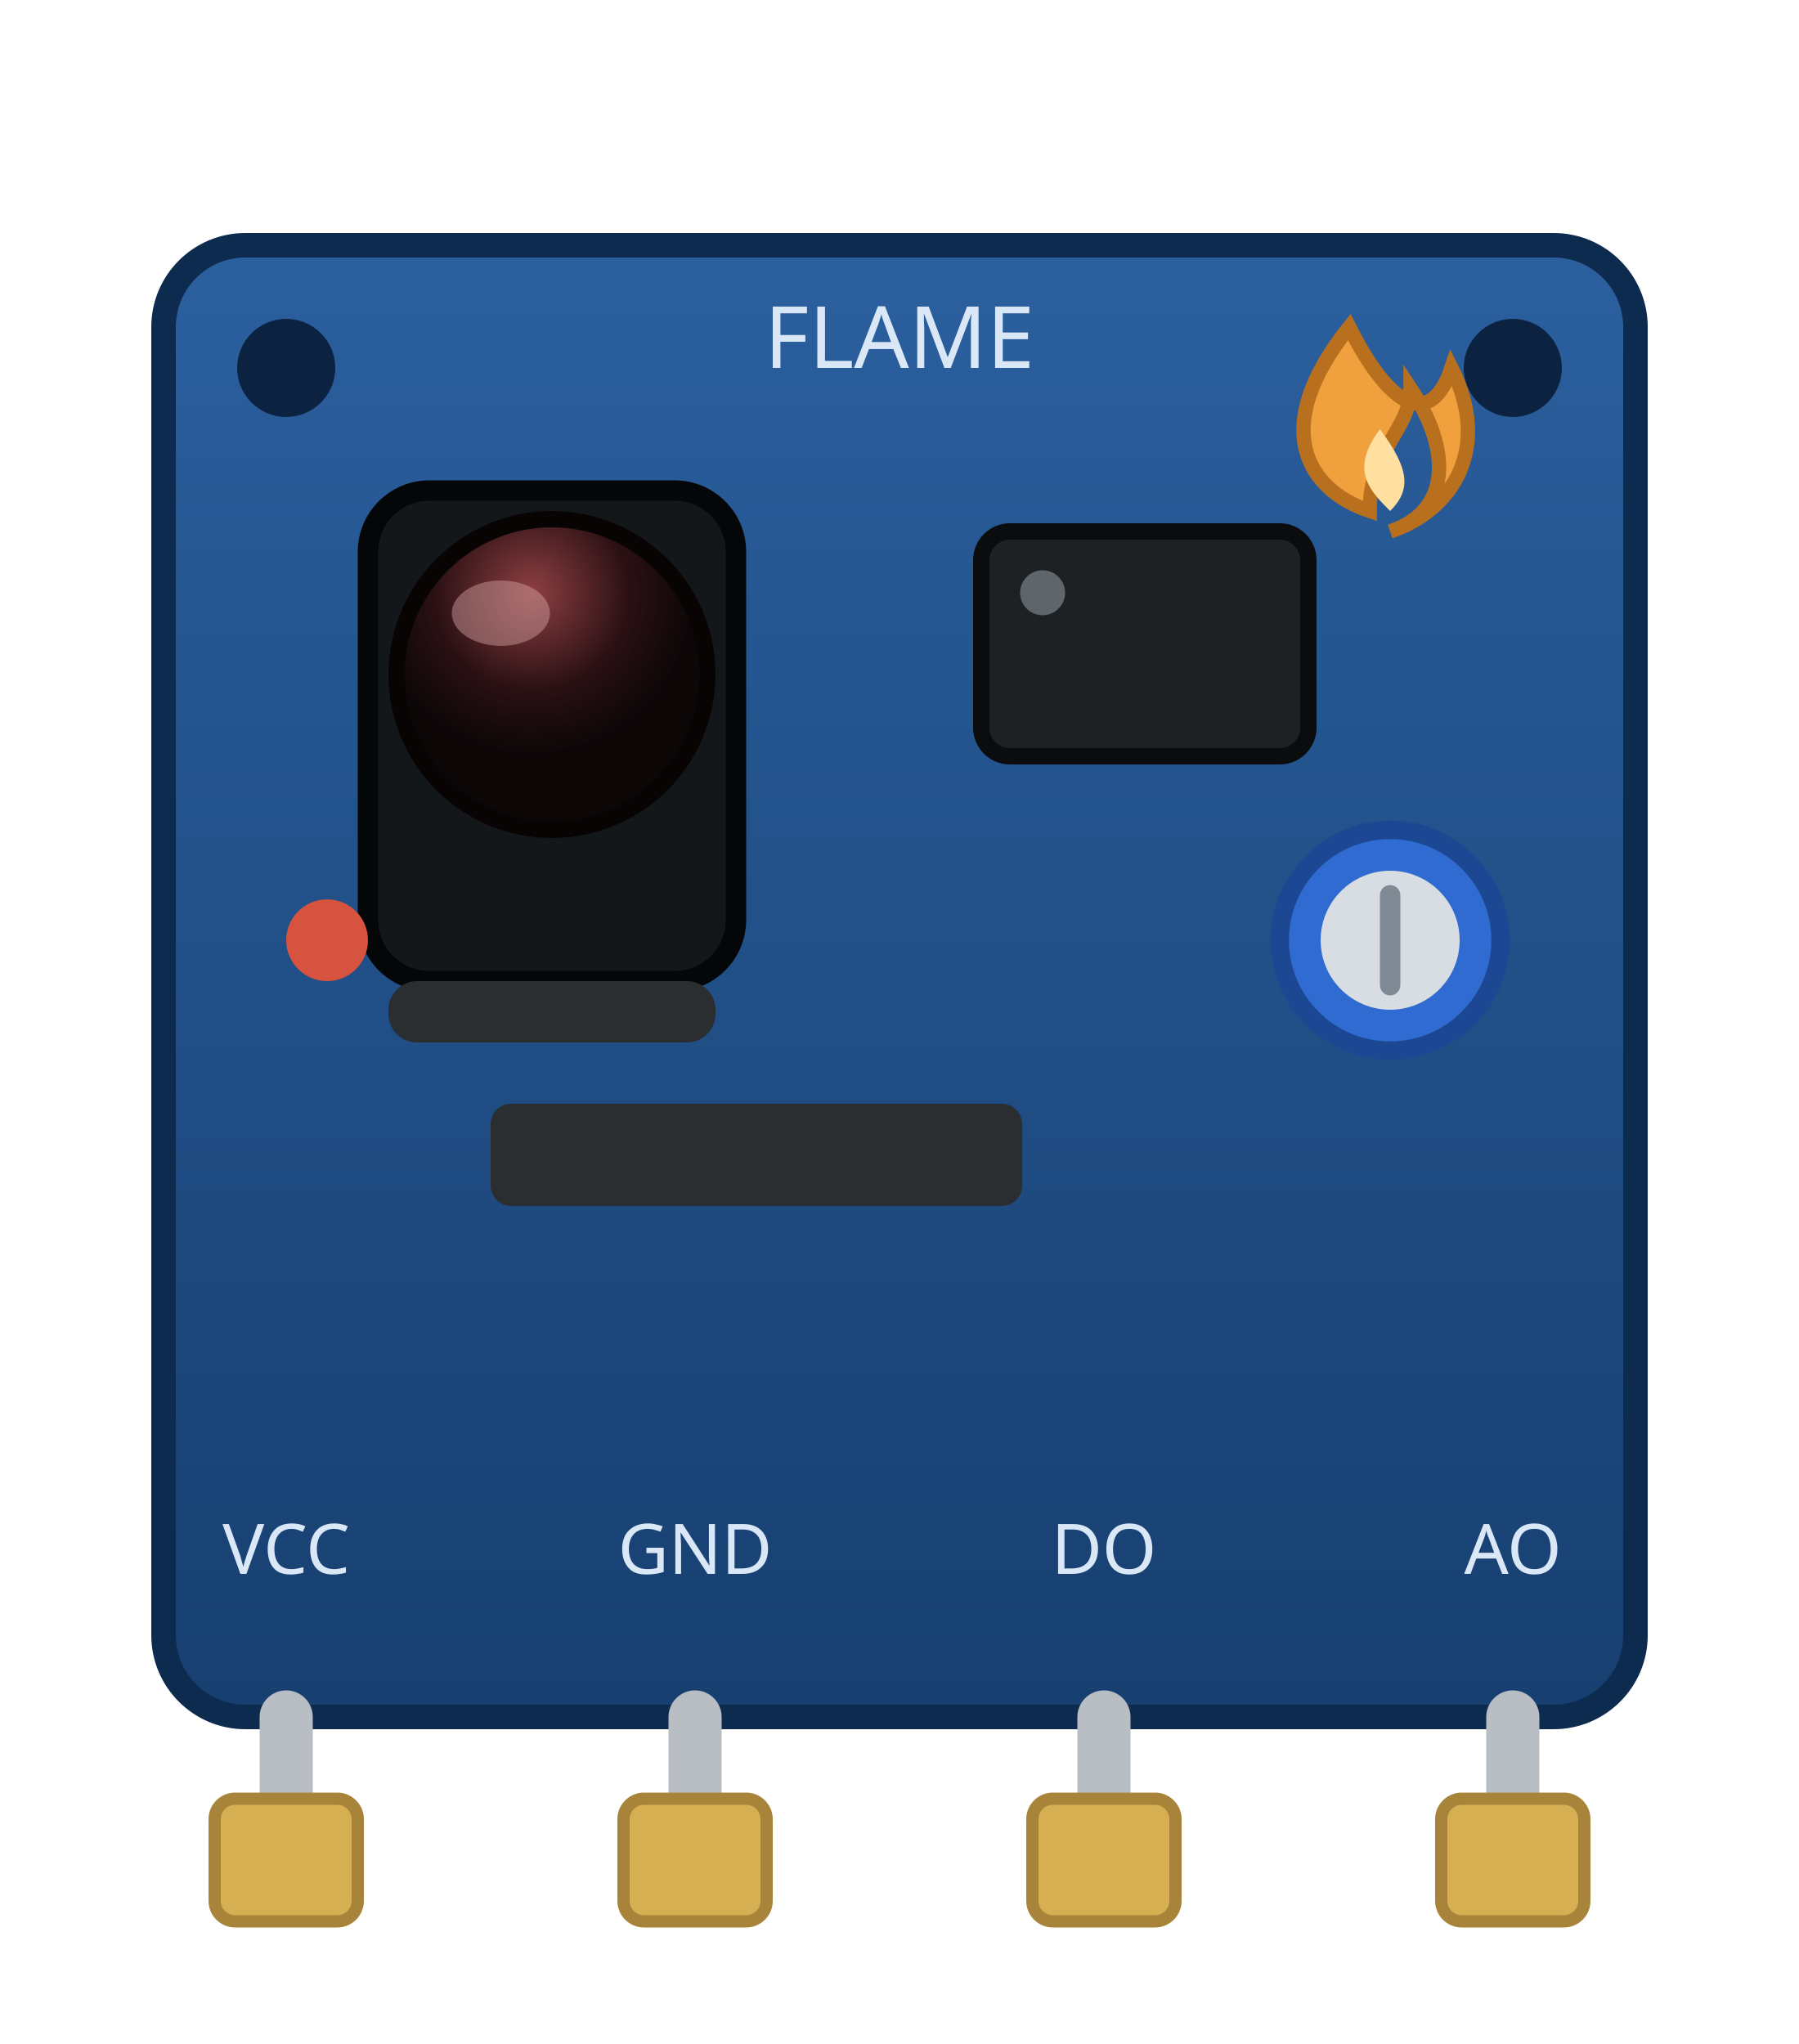
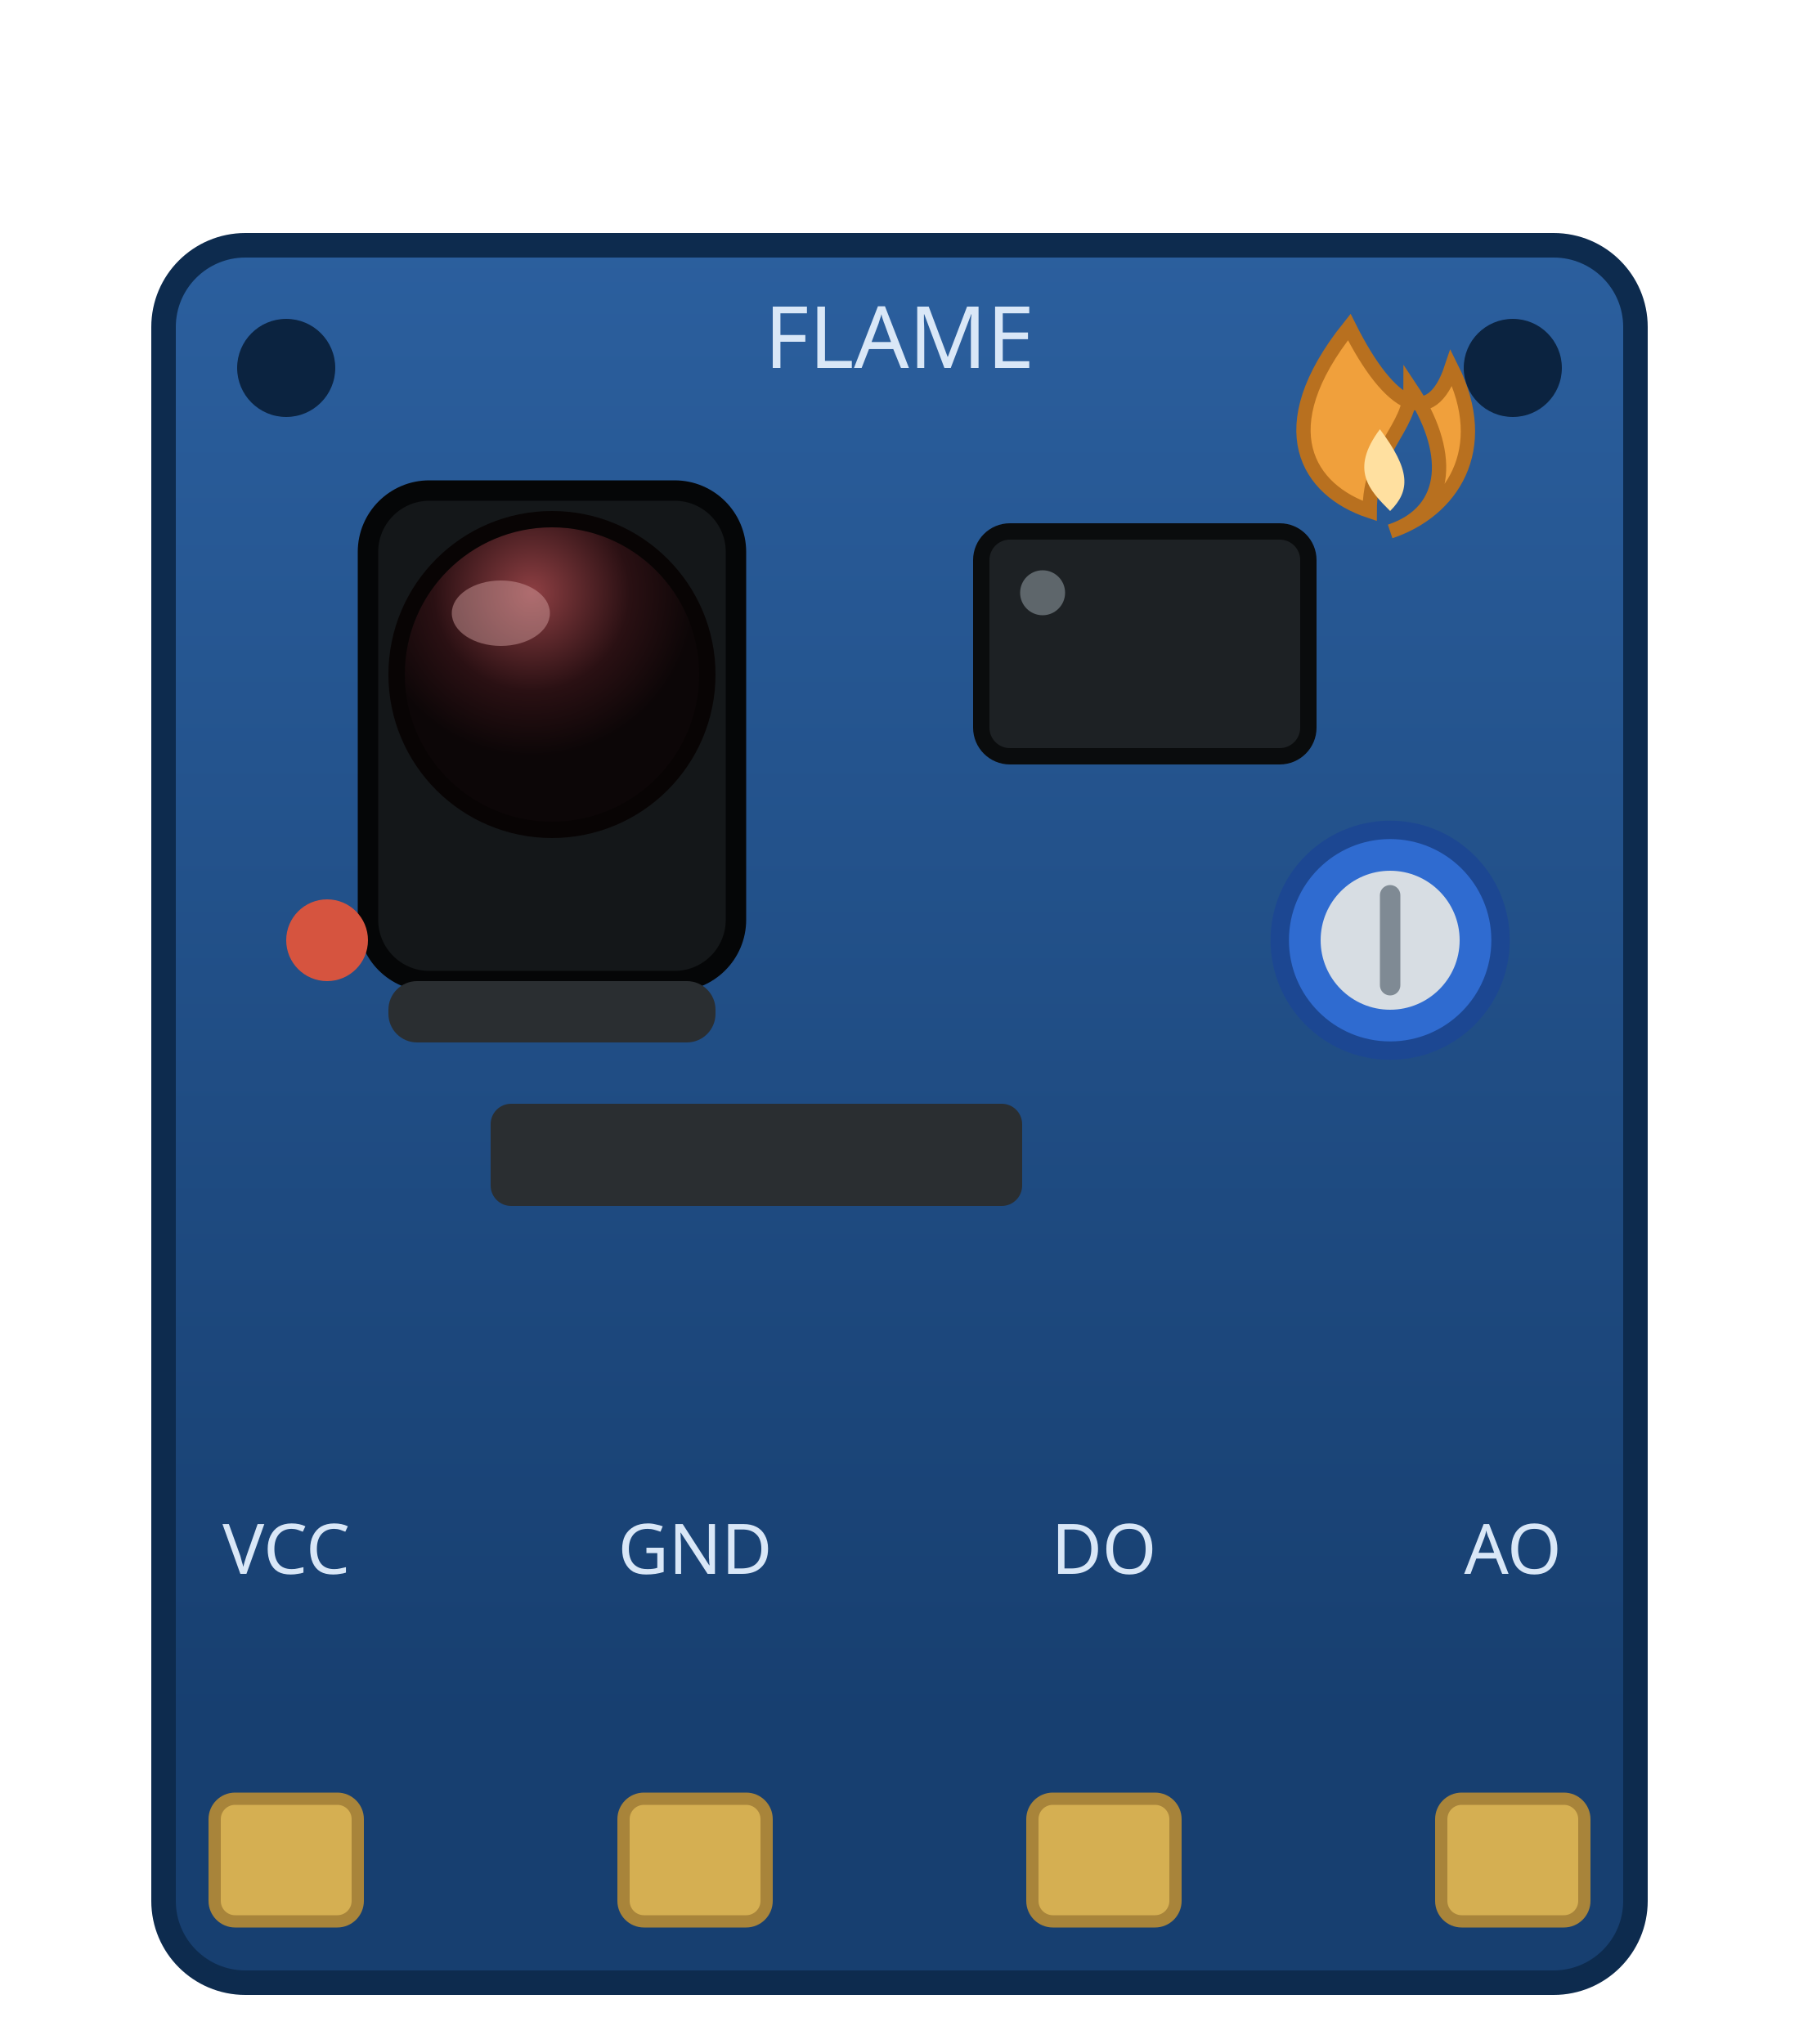
<svg xmlns="http://www.w3.org/2000/svg" viewBox="-44 -50 88 100">
  <defs>
    <linearGradient id="pcb" x1="0" y1="-38" x2="0" y2="34" gradientUnits="userSpaceOnUse">
      <stop offset="0" stop-color="#2b5f9e" />
      <stop offset="1" stop-color="#173f70" />
    </linearGradient>
    <radialGradient id="dome" cx="-18" cy="-21" r="8" gradientUnits="userSpaceOnUse">
      <stop offset="0" stop-color="#8e3f43" />
      <stop offset="0.6" stop-color="#2a1013" />
      <stop offset="1" stop-color="#0c0607" />
    </radialGradient>
  </defs>
  <g stroke-linecap="round">
-     <rect x="-36" y="-38" width="72" height="72" rx="4" fill="url(#pcb)" stroke="#0d2b4e" stroke-width="1.2" />
+     <rect x="-36" y="-38" width="72" height="85" rx="4" fill="url(#pcb)" stroke="#0d2b4e" stroke-width="1.2" />
    <circle cx="-30" cy="-32" r="2.4" fill="#0b2340" />
    <circle cx="30" cy="-32" r="2.4" fill="#0b2340" />
    <rect x="-26" y="-26" width="18" height="24" rx="3" fill="#141719" stroke="#050607" stroke-width="1" />
    <circle cx="-17" cy="-17" r="7.6" fill="url(#dome)" stroke="#080404" stroke-width="0.8" />
    <ellipse cx="-19.5" cy="-20" rx="2.4" ry="1.6" fill="#d8a3a3" opacity="0.45" />
    <rect x="-25" y="-2" width="16" height="3" rx="1.4" fill="#2a2e31" />
    <path d="M22 -34 C18 -29 20 -26 23 -25 C23 -28 25 -29 25 -31 C27 -28 27 -25 24 -24 C27 -25 29 -28 27 -32 C26 -29 24 -30 22 -34 Z" fill="#f0a03c" stroke="#b8701f" stroke-width="0.7" />
    <path d="M23.5 -29 C22 -27 23 -26 24 -25 C25 -26 25 -27 23.5 -29 Z" fill="#ffe0a0" />
    <rect x="4" y="-24" width="16" height="11" rx="1.4" fill="#1d2124" stroke="#0a0c0d" stroke-width="0.8" />
    <circle cx="7" cy="-21" r="1.1" fill="#5e666b" />
    <circle cx="24" cy="-4" r="5.4" fill="#2f6bd0" stroke="#1c4792" stroke-width="0.9" />
    <circle cx="24" cy="-4" r="3.4" fill="#d7dde3" />
    <path d="M24 -6.2 v4.4" stroke="#7f8a94" stroke-width="1" />
    <circle cx="-28" cy="-4" r="2" fill="#d6543f" />
    <rect x="-20" y="4" width="26" height="5" rx="1" fill="#2a2e31" />
-     <line x1="-30" y1="34" x2="-30" y2="42" stroke="#b7bdc2" stroke-width="2.6" />
-     <line x1="-10" y1="34" x2="-10" y2="42" stroke="#b7bdc2" stroke-width="2.6" />
-     <line x1="10" y1="34" x2="10" y2="42" stroke="#b7bdc2" stroke-width="2.6" />
-     <line x1="30" y1="34" x2="30" y2="42" stroke="#b7bdc2" stroke-width="2.6" />
    <g fill="#d5af52" stroke="#a8843a" stroke-width="0.6">
      <rect x="-33.5" y="38" width="7" height="6" rx="1" />
      <rect x="-13.5" y="38" width="7" height="6" rx="1" />
      <rect x="6.5" y="38" width="7" height="6" rx="1" />
      <rect x="26.5" y="38" width="7" height="6" rx="1" />
    </g>
    <g fill="#d9e7f7" font-family="ui-sans-serif, system-ui, sans-serif" font-size="3.4" text-anchor="middle">
      <text x="-30" y="27">VCC</text>
      <text x="-10" y="27">GND</text>
      <text x="10" y="27">DO</text>
      <text x="30" y="27">AO</text>
      <text x="0" y="-32" font-size="4.2">FLAME</text>
    </g>
  </g>
</svg>
